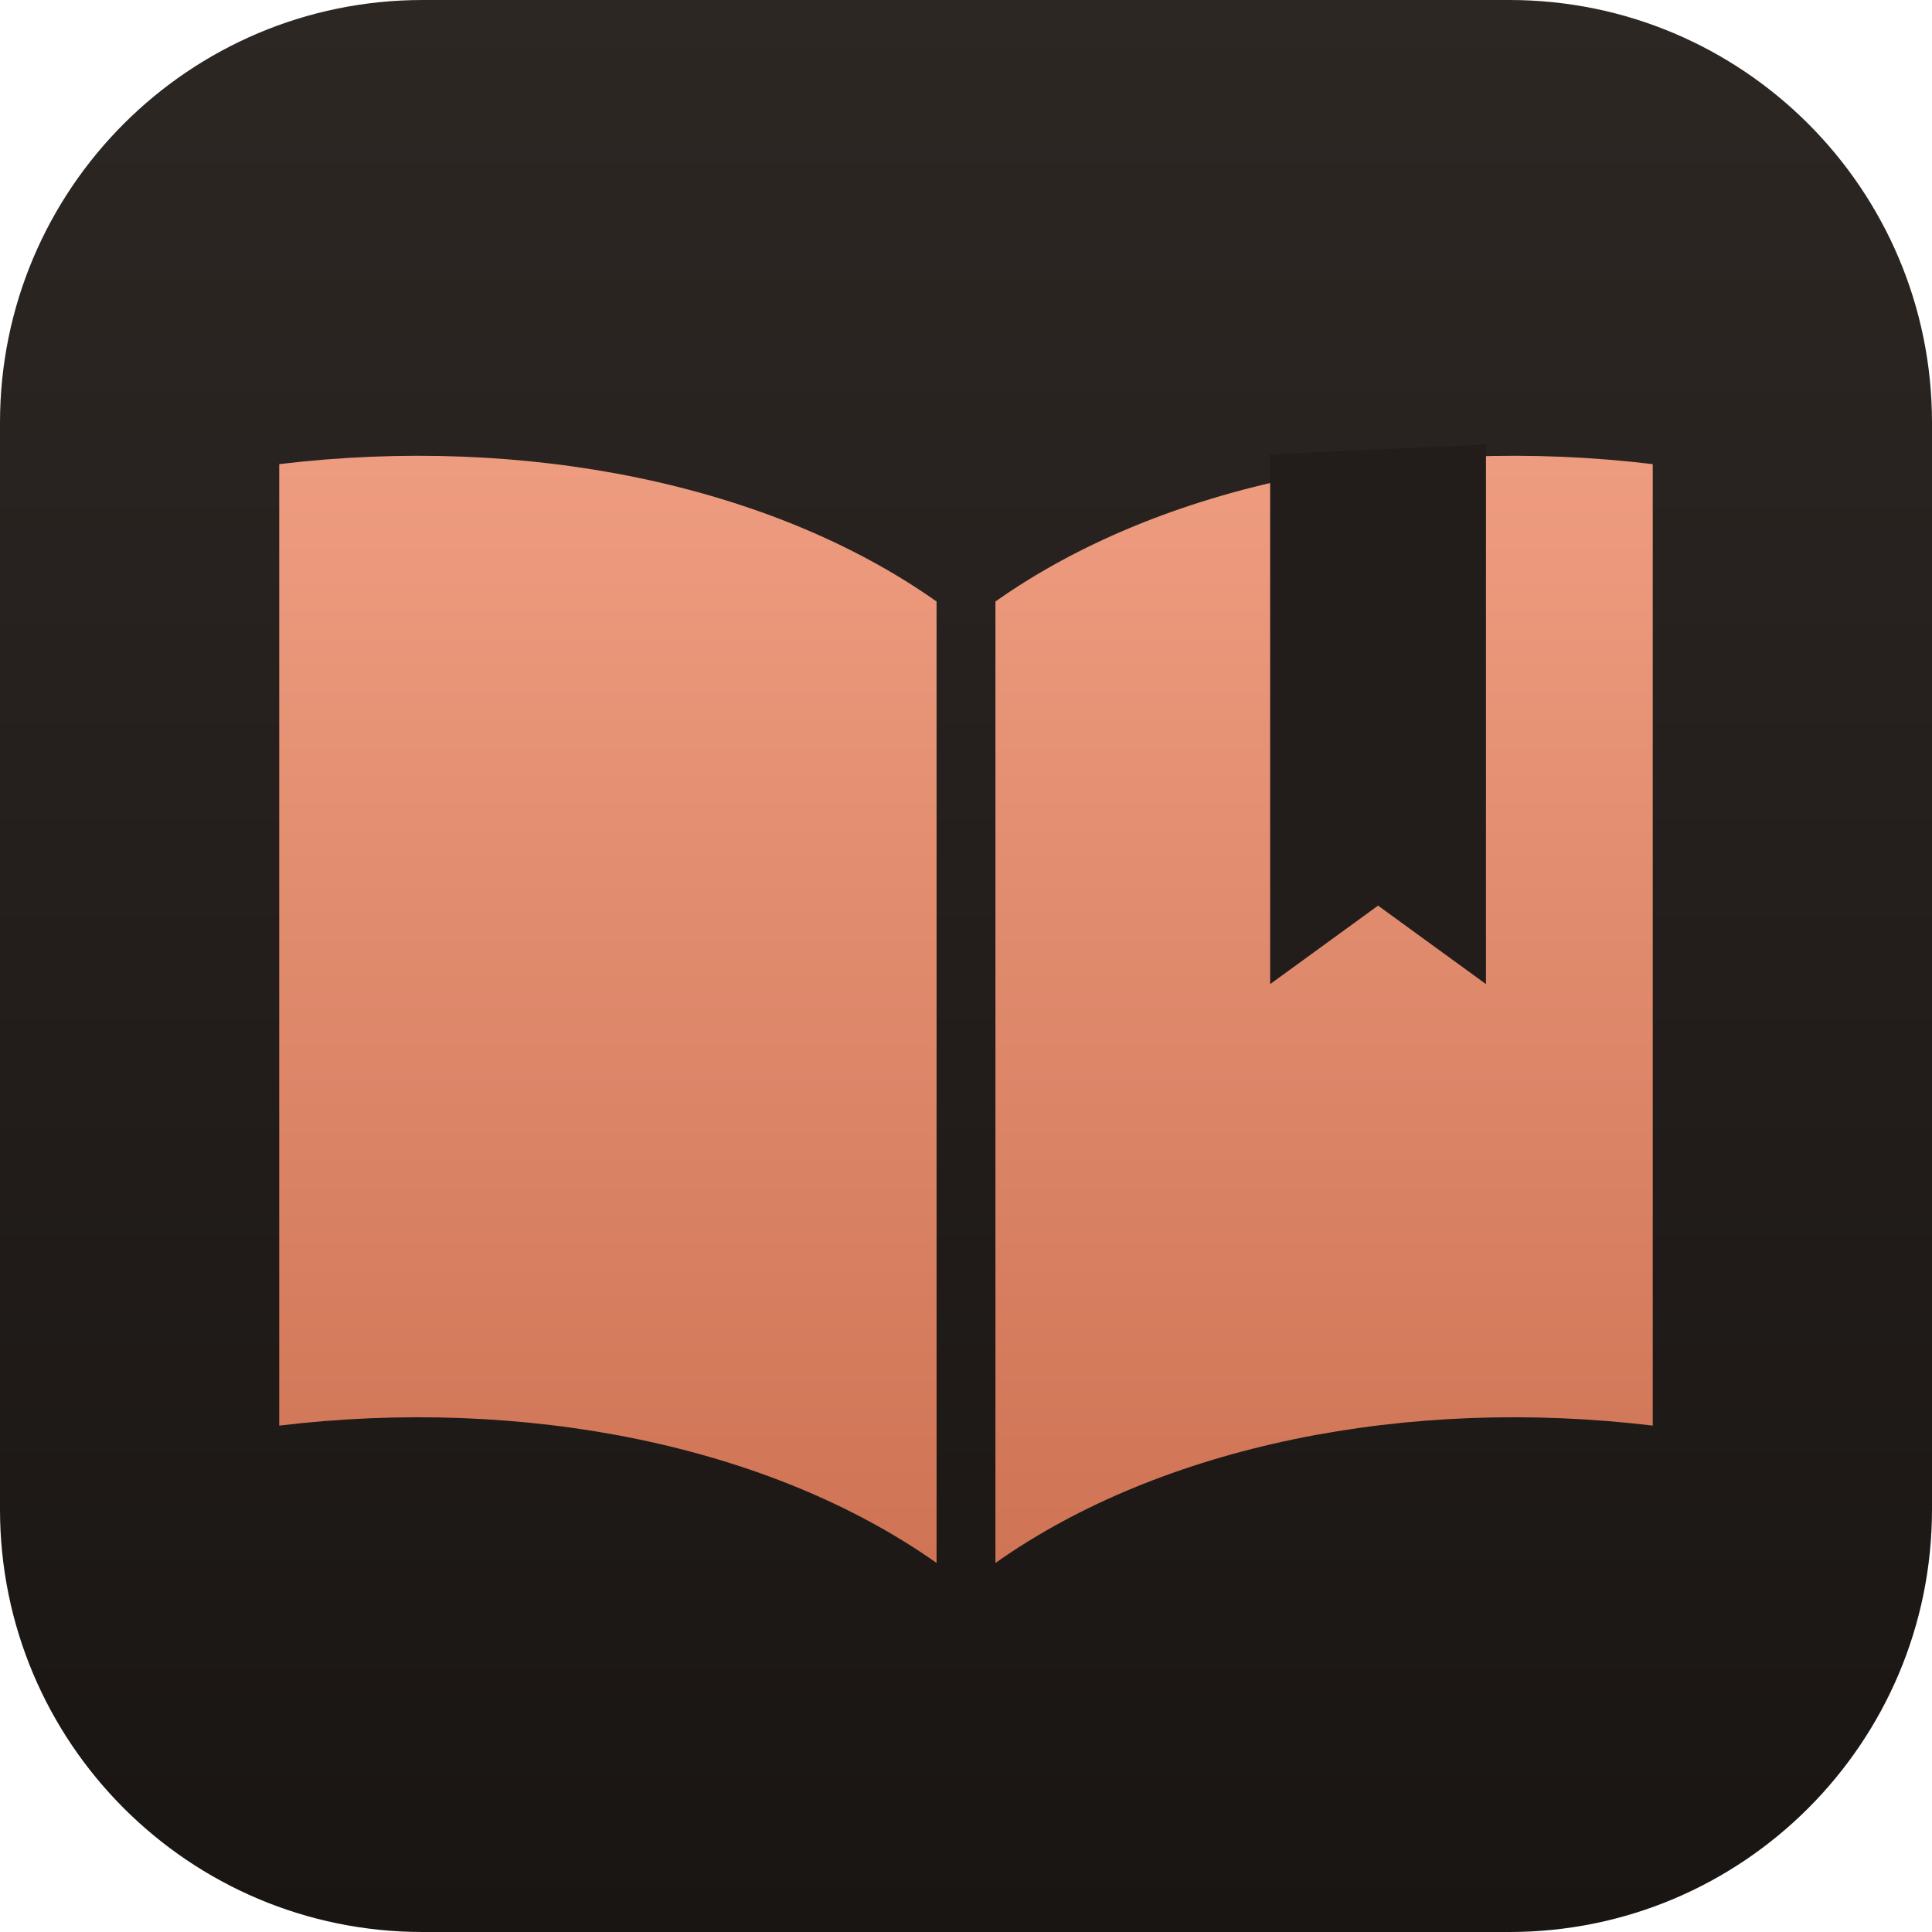
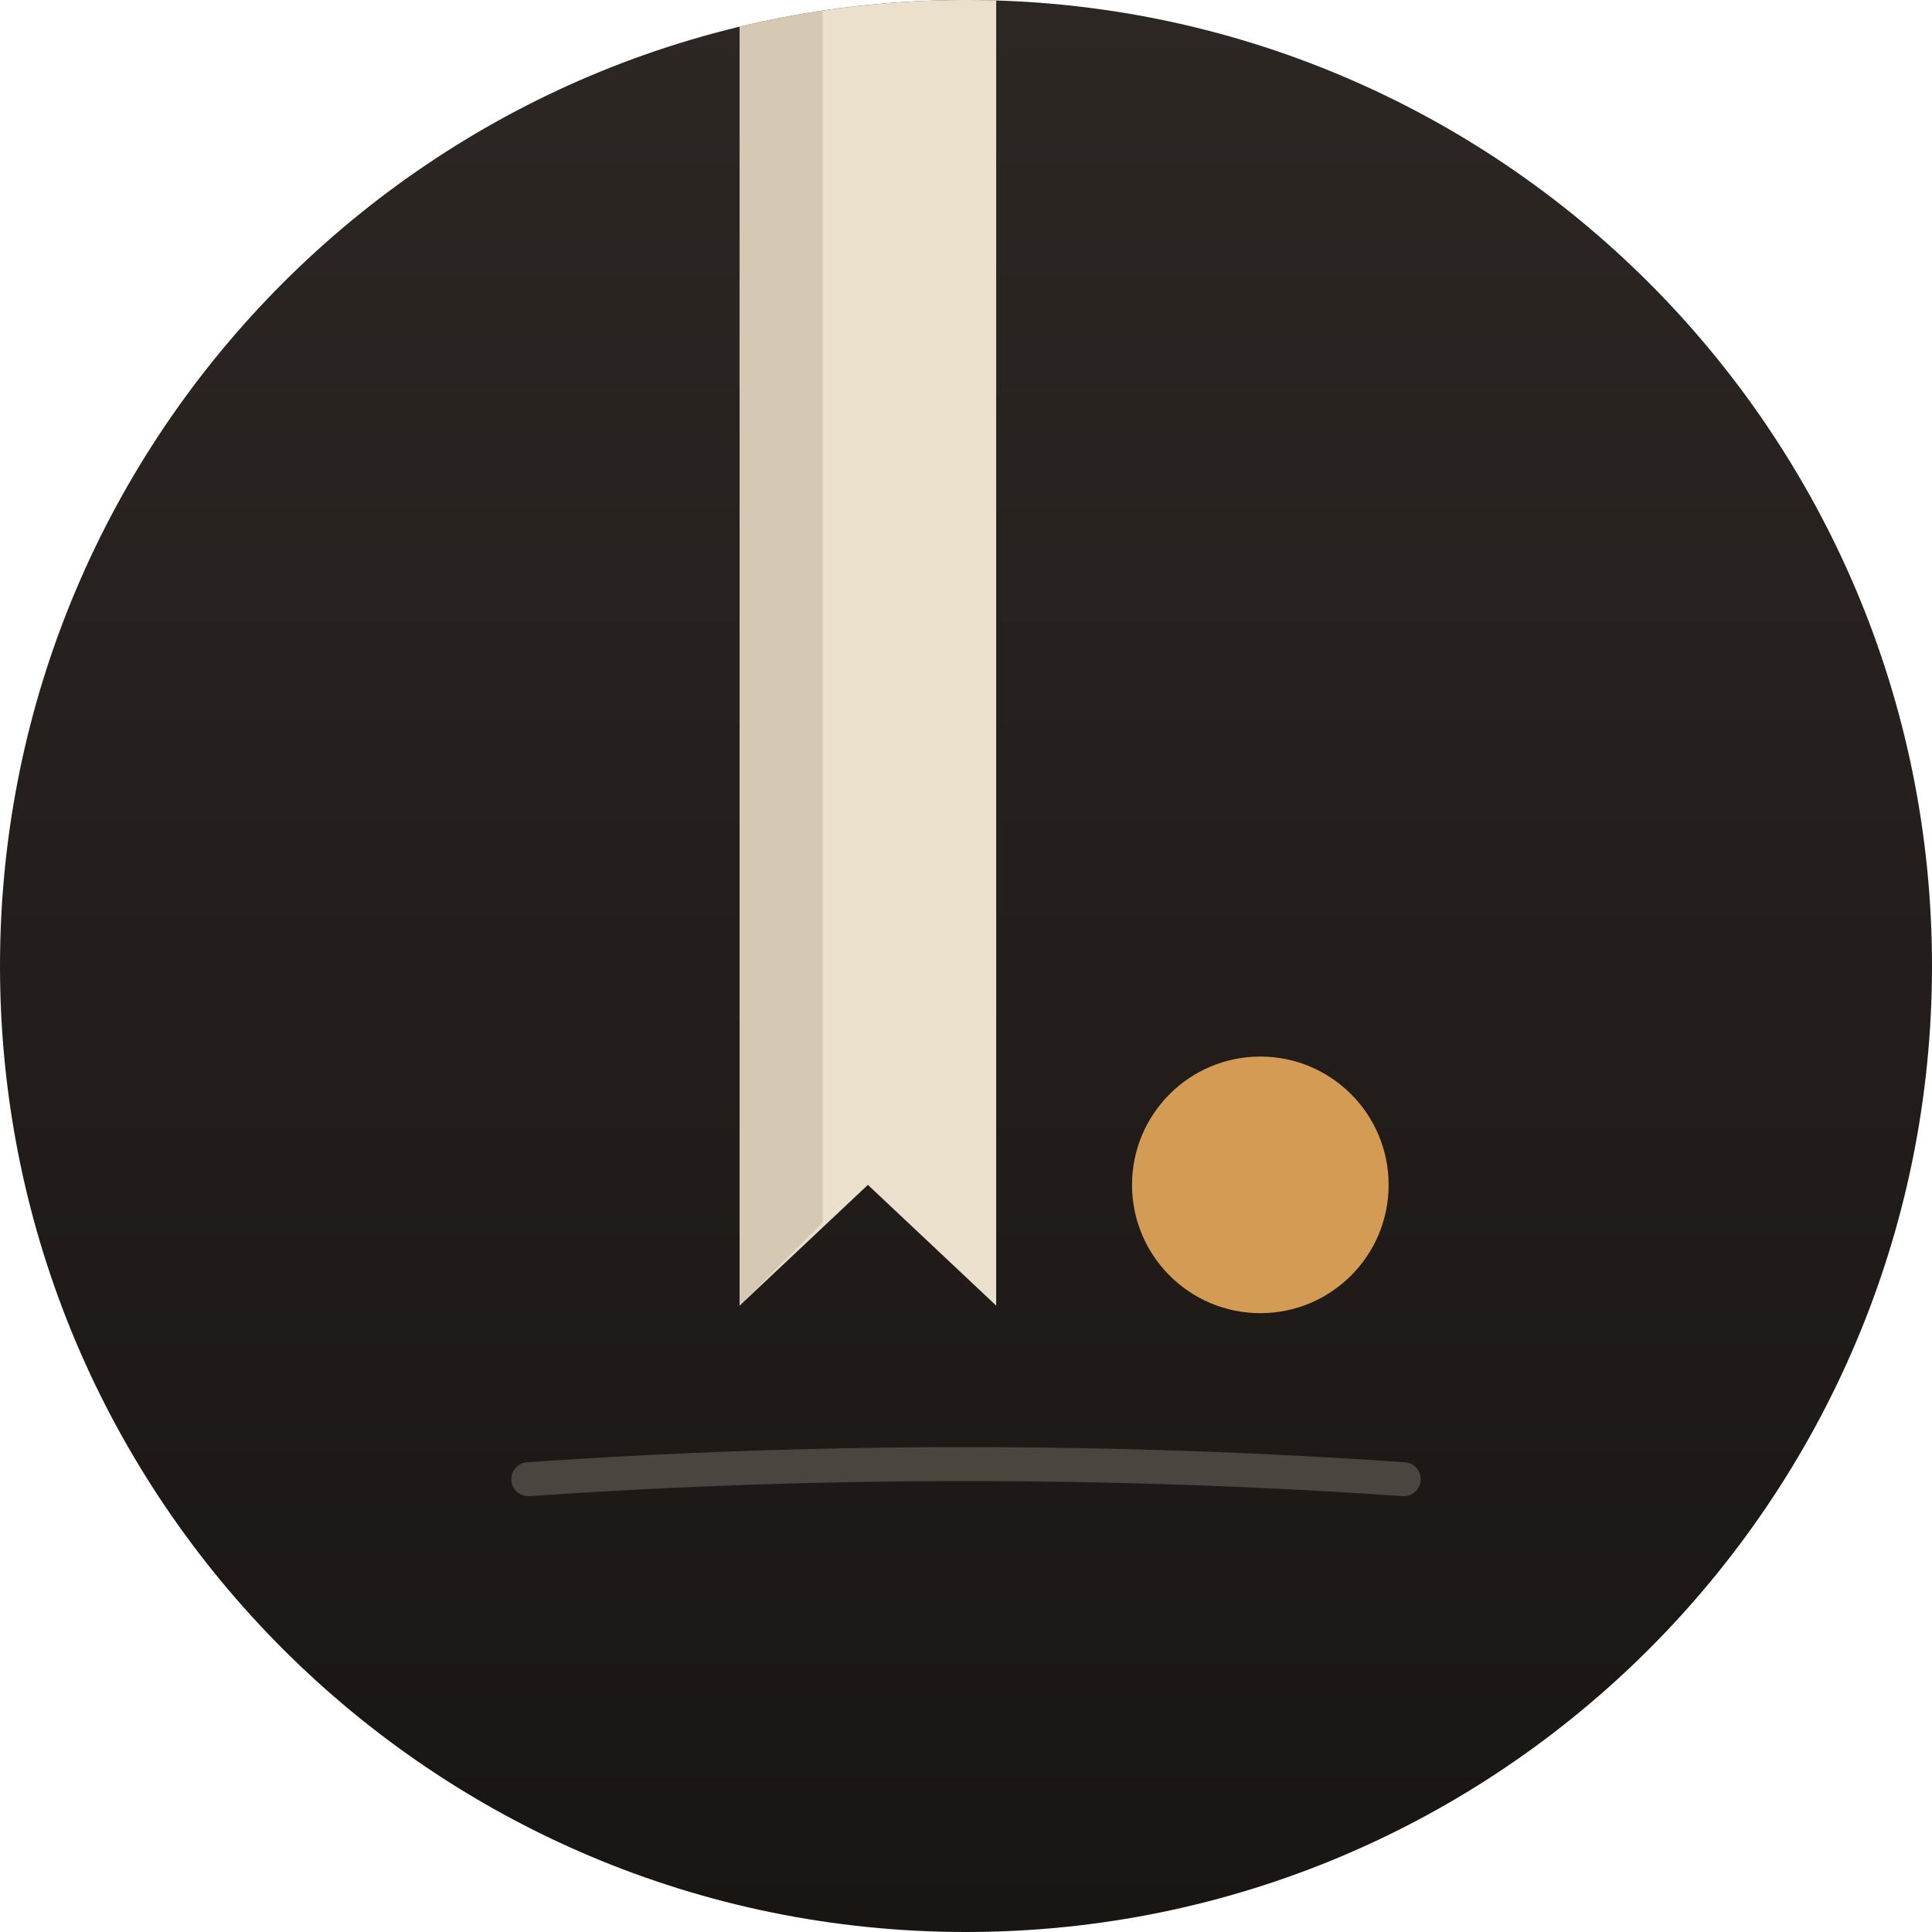
<svg xmlns="http://www.w3.org/2000/svg" viewBox="0 0 512 512">
  <defs>
-     <linearGradient id="bd" x1="0" y1="0" x2="0" y2="1">
+     <linearGradient id="b" x1="0" y1="0" x2="0" y2="1">
      <stop offset="0" stop-color="#2D2724" />
      <stop offset="1" stop-color="#191513" />
    </linearGradient>
-     <linearGradient id="md" x1="0" y1="0" x2="0" y2="1">
-       <stop offset="0" stop-color="#EE9C80" />
-       <stop offset="1" stop-color="#CF7455" />
-     </linearGradient>
+     <clipPath id="t">
+       <circle cx="256" cy="256" r="256" />
+     </clipPath>
  </defs>
-   <rect width="512" height="512" rx="112" fill="url(#bd)" />
-   <g transform="translate(256 266) scale(1.3) translate(-256 -266)">
-     <path d="M250 184C216 160 166 150 116 156V352C166 346 216 356 250 380Z" fill="url(#md)" />
-     <path d="M262 184C296 160 346 150 396 156V352C346 346 296 356 262 380Z" fill="url(#md)" />
-     <path d="M318 154V262l22-16 22 16V152Z" fill="#221D1A" />
+   <circle cx="256" cy="256" r="256" fill="url(#b)" />
+   <g clip-path="url(#t)">
+     <path d="M196 -4H264V346L230 314L196 346Z" fill="#EBE0CC" />
+     <path d="M196 -4H218V324L196 346Z" fill="#BFB29C" opacity=".5" />
+     <circle cx="334" cy="314" r="34" fill="#D49B54" />
+     <path d="M140 392Q256 384 372 392" fill="none" stroke="#EBE0CC" stroke-width="9" stroke-linecap="round" opacity=".22" />
  </g>
</svg>
